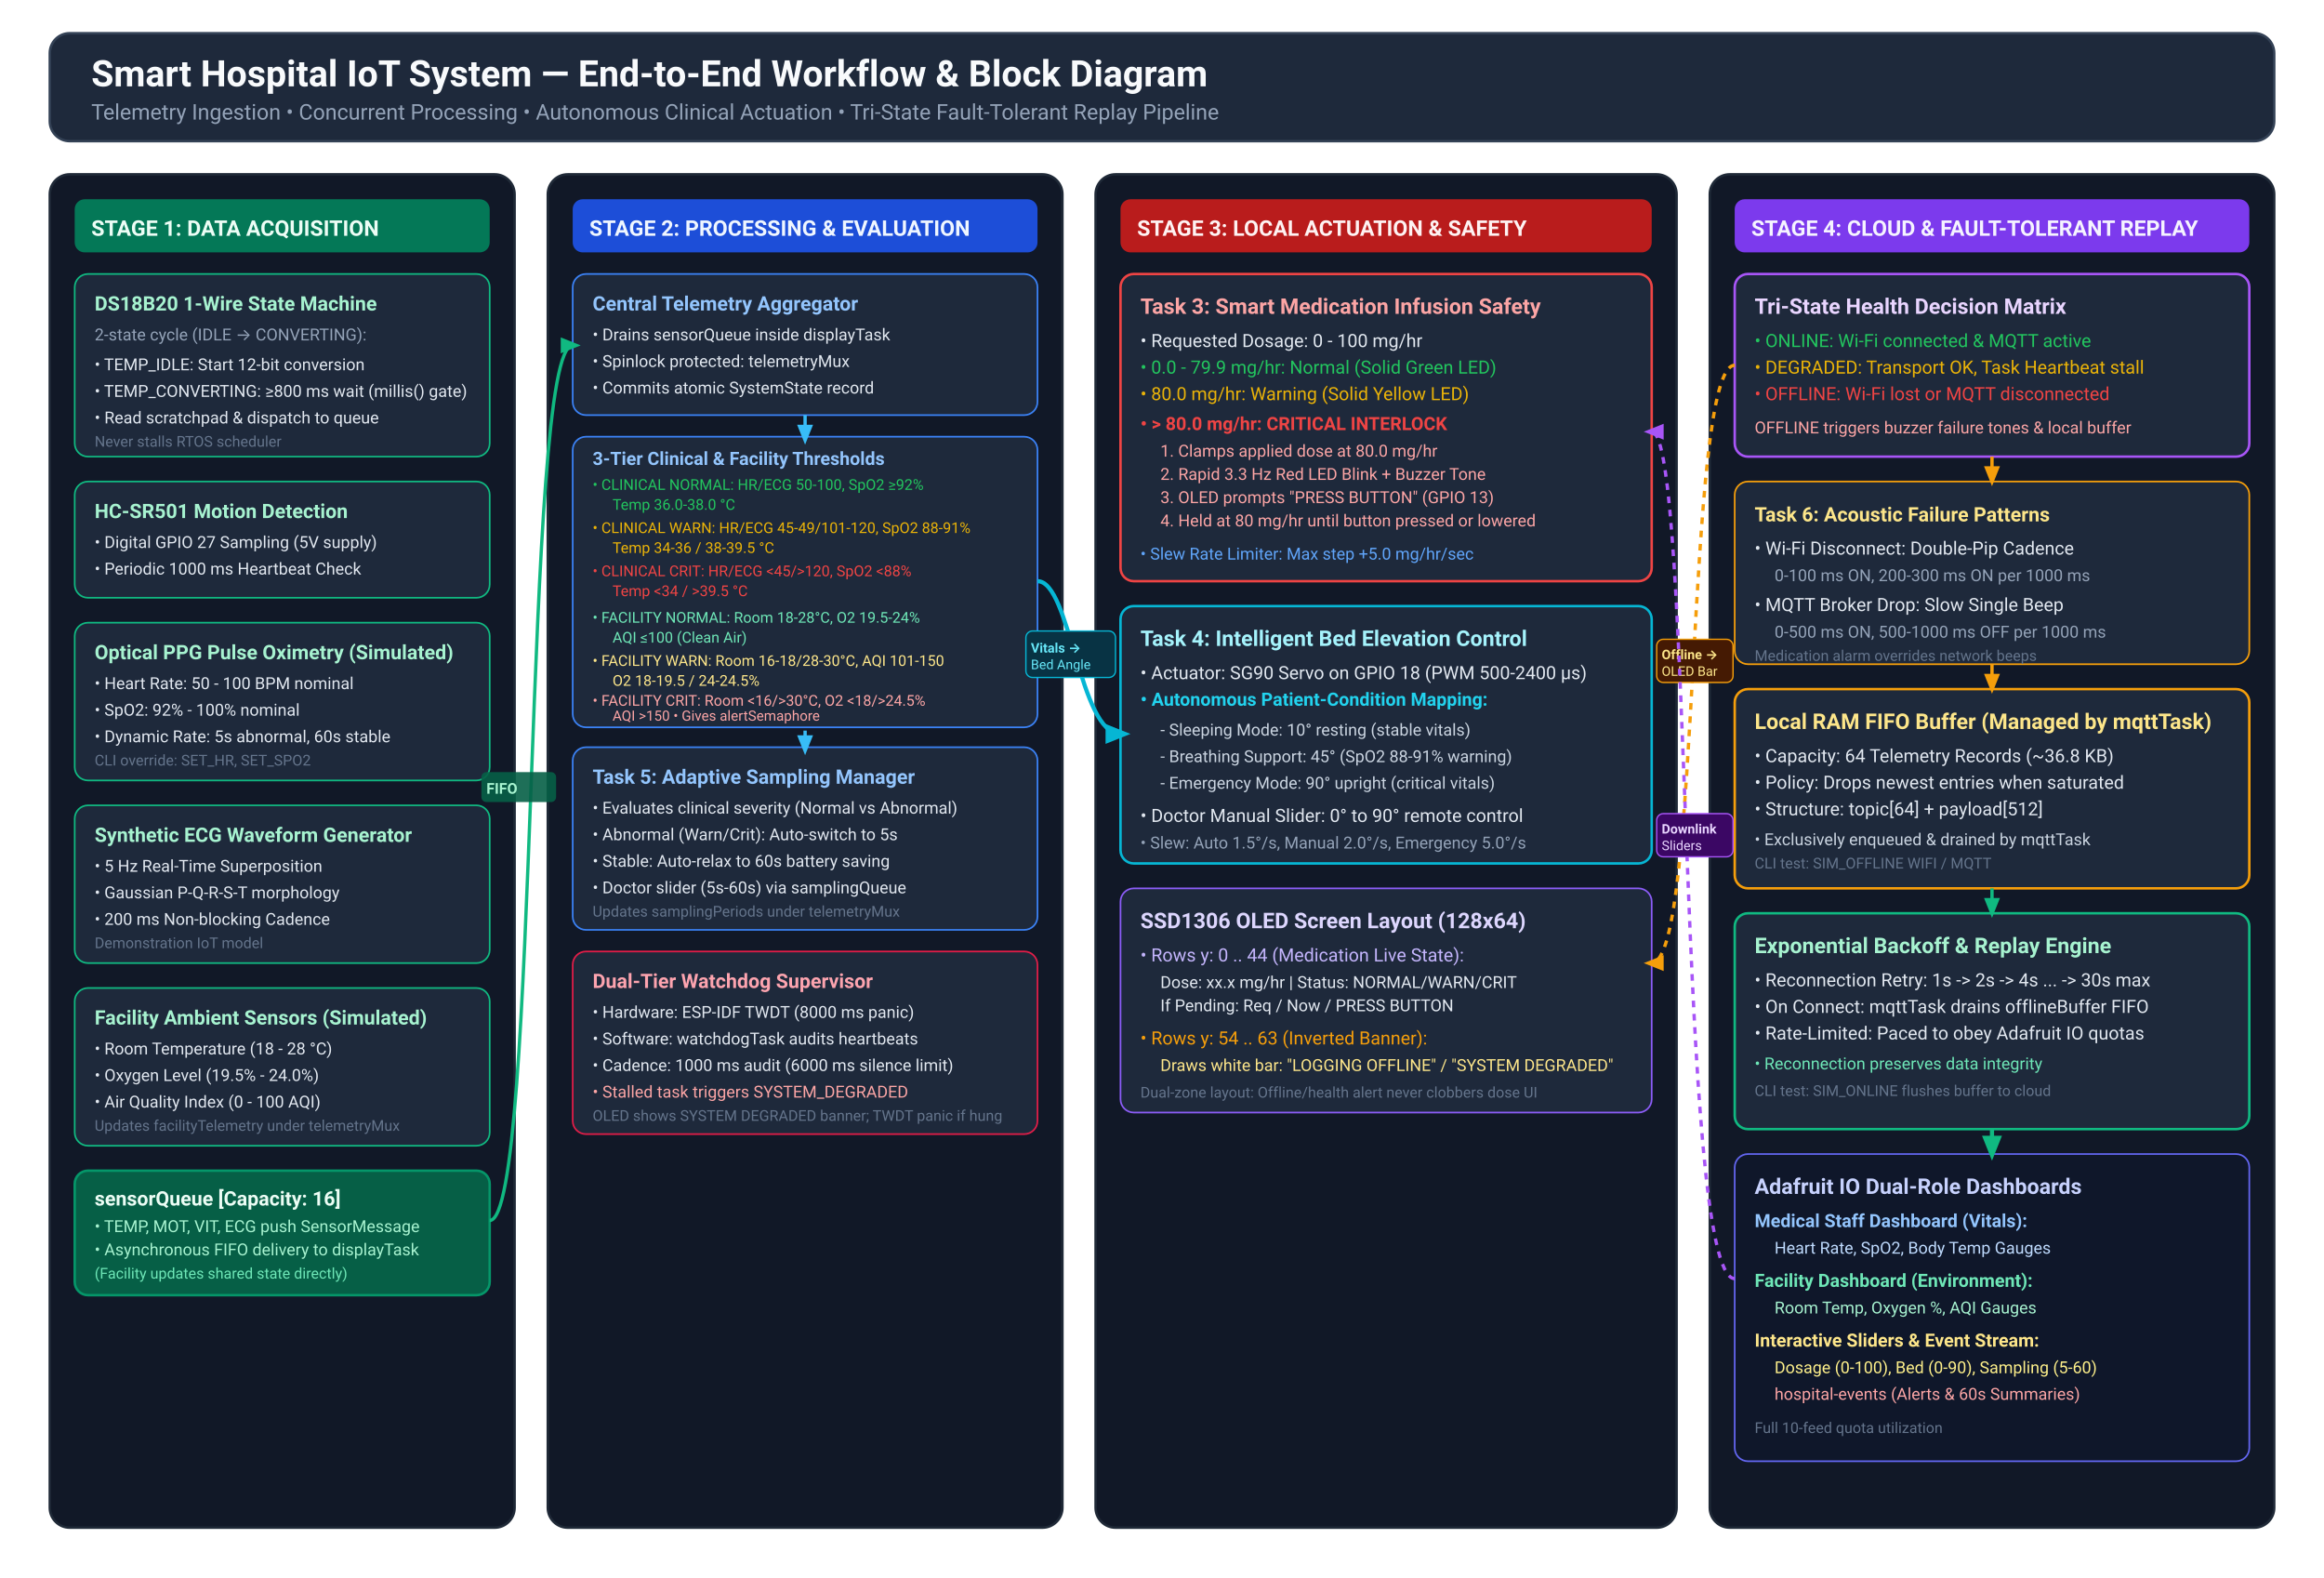
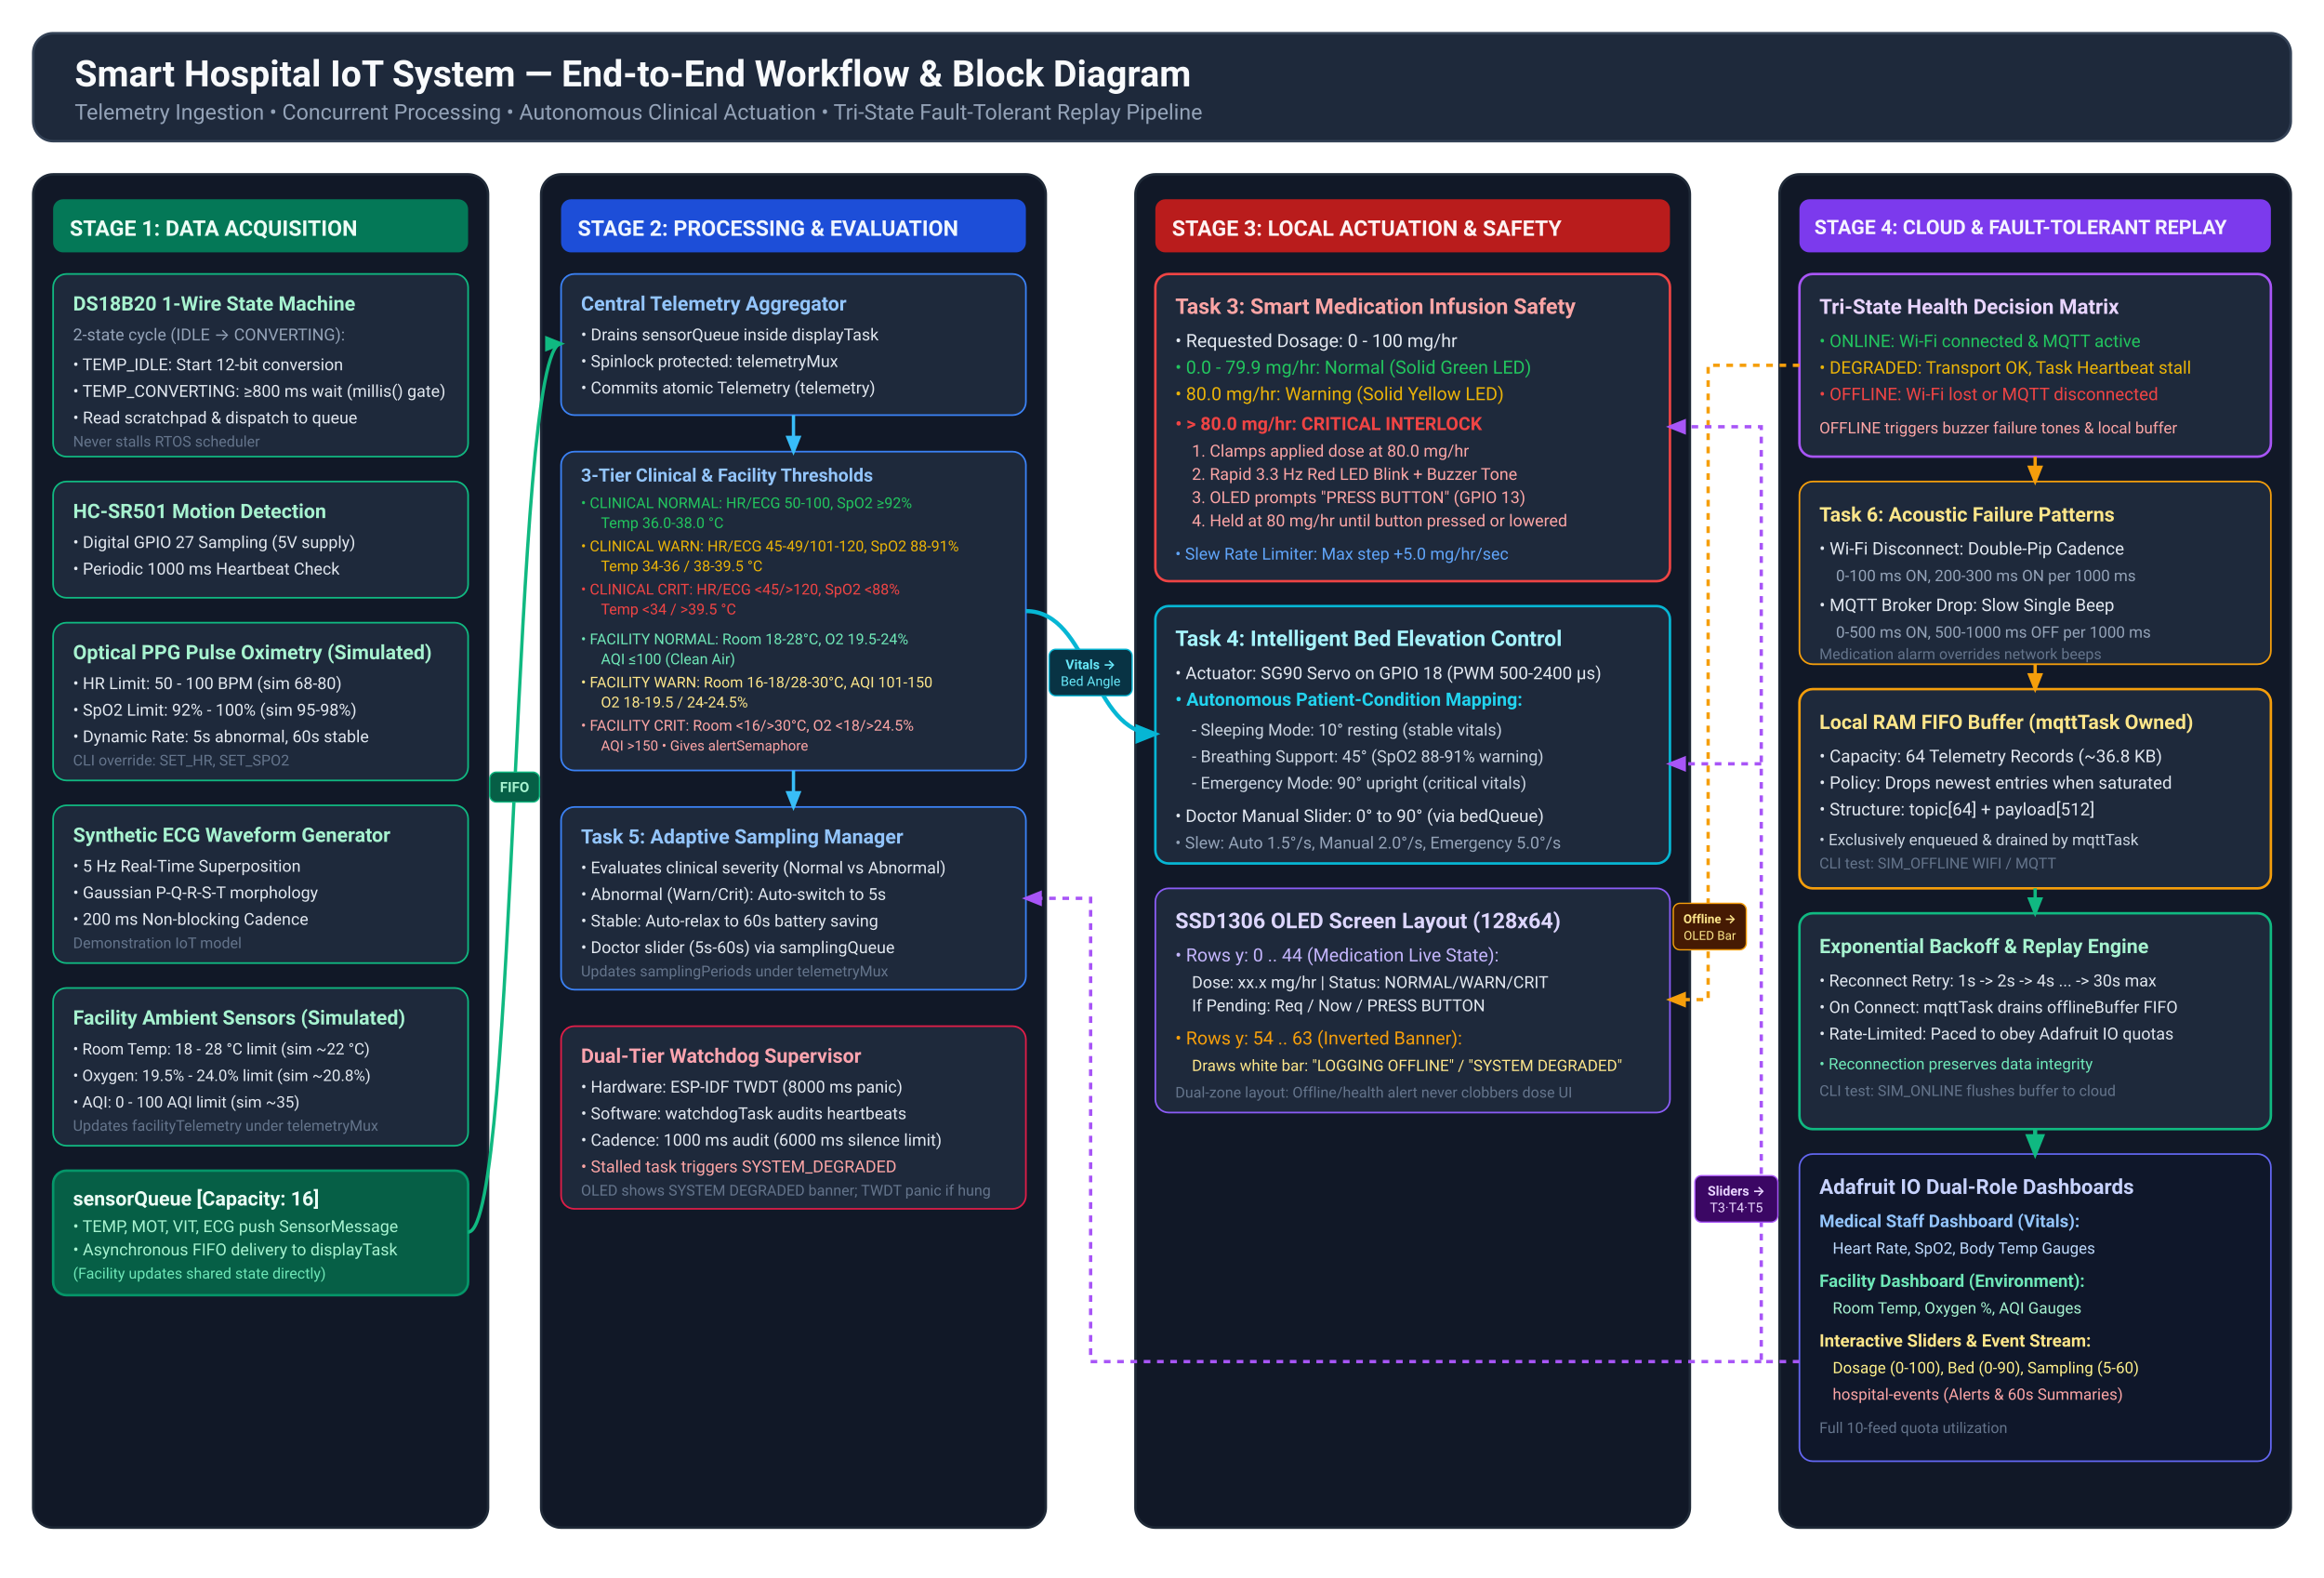
<svg xmlns="http://www.w3.org/2000/svg" viewBox="0 0 1400 950" width="1400" height="950" style="background:#0b1120; font-family:'Segoe UI', -apple-system, BlinkMacSystemFont, Roboto, sans-serif;">
  <defs>
    <linearGradient id="boxGrad1" x1="0%" y1="0%" x2="100%" y2="100%">
      <stop offset="0%" stop-color="#1e293b" />
      <stop offset="100%" stop-color="#0f172a" />
    </linearGradient>
    <linearGradient id="headerGrad" x1="0%" y1="0%" x2="100%" y2="0%">
      <stop offset="0%" stop-color="#1e3a8a" />
      <stop offset="100%" stop-color="#0f172a" />
    </linearGradient>
-     <marker id="wfArrow" viewBox="0 0 10 10" refX="6" refY="5" markerWidth="6" markerHeight="6" orient="auto-start-reverse">
+     <marker id="wfArrowBlue" viewBox="0 0 10 10" refX="8" refY="5" markerWidth="6" markerHeight="6" orient="auto-start-reverse">
      <path d="M 0 1 L 10 5 L 0 9 z" fill="#38bdf8" />
    </marker>
-     <marker id="wfArrowBlue" viewBox="0 0 10 10" refX="6" refY="5" markerWidth="6" markerHeight="6" orient="auto-start-reverse">
-       <path d="M 0 1 L 10 5 L 0 9 z" fill="#38bdf8" />
-     </marker>
-     <marker id="wfArrowGreen" viewBox="0 0 10 10" refX="6" refY="5" markerWidth="6" markerHeight="6" orient="auto-start-reverse">
+     <marker id="wfArrowGreen" viewBox="0 0 10 10" refX="8" refY="5" markerWidth="6" markerHeight="6" orient="auto-start-reverse">
      <path d="M 0 1 L 10 5 L 0 9 z" fill="#10b981" />
    </marker>
-     <marker id="wfArrowRed" viewBox="0 0 10 10" refX="6" refY="5" markerWidth="6" markerHeight="6" orient="auto-start-reverse">
-       <path d="M 0 1 L 10 5 L 0 9 z" fill="#ef4444" />
-     </marker>
-     <marker id="wfArrowAmber" viewBox="0 0 10 10" refX="6" refY="5" markerWidth="6" markerHeight="6" orient="auto-start-reverse">
+     <marker id="wfArrowAmber" viewBox="0 0 10 10" refX="8" refY="5" markerWidth="6" markerHeight="6" orient="auto-start-reverse">
      <path d="M 0 1 L 10 5 L 0 9 z" fill="#f59e0b" />
    </marker>
-     <marker id="wfArrowCyan" viewBox="0 0 10 10" refX="6" refY="5" markerWidth="6" markerHeight="6" orient="auto-start-reverse">
+     <marker id="wfArrowCyan" viewBox="0 0 10 10" refX="8" refY="5" markerWidth="6" markerHeight="6" orient="auto-start-reverse">
      <path d="M 0 1 L 10 5 L 0 9 z" fill="#06b6d4" />
    </marker>
-     <marker id="wfArrowPurple" viewBox="0 0 10 10" refX="6" refY="5" markerWidth="6" markerHeight="6" orient="auto-start-reverse">
+     <marker id="wfArrowPurple" viewBox="0 0 10 10" refX="8" refY="5" markerWidth="6" markerHeight="6" orient="auto-start-reverse">
      <path d="M 0 1 L 10 5 L 0 9 z" fill="#a855f7" />
    </marker>
  </defs>
-   <rect x="30" y="20" width="1340" height="65" rx="12" fill="#1e293b" stroke="#334155" stroke-width="1.5" />
-   <text x="55" y="52" fill="#f8fafc" font-size="22" font-weight="bold">Smart Hospital IoT System — End-to-End Workflow &amp; Block Diagram</text>
-   <text x="55" y="72" fill="#94a3b8" font-size="13">Telemetry Ingestion • Concurrent Processing • Autonomous Clinical Actuation • Tri-State Fault-Tolerant Replay Pipeline</text>
-   <rect x="30" y="105" width="280" height="815" rx="12" fill="#111827" stroke="#1f2937" stroke-width="1.5" />
-   <rect x="45" y="120" width="250" height="32" rx="6" fill="#047857" />
-   <text x="55" y="142" fill="#ecfdf5" font-size="13" font-weight="bold">STAGE 1: DATA ACQUISITION</text>
-   <g transform="translate(45, 165)">
+   <rect x="20" y="20" width="1360" height="65" rx="12" fill="#1e293b" stroke="#334155" stroke-width="1.5" />
+   <text x="45" y="52" fill="#f8fafc" font-size="22" font-weight="bold">Smart Hospital IoT System — End-to-End Workflow &amp; Block Diagram</text>
+   <text x="45" y="72" fill="#94a3b8" font-size="13">Telemetry Ingestion • Concurrent Processing • Autonomous Clinical Actuation • Tri-State Fault-Tolerant Replay Pipeline</text>
+   <rect x="20" y="105" width="274" height="815" rx="12" fill="#111827" stroke="#1f2937" stroke-width="1.5" />
+   <rect x="32" y="120" width="250" height="32" rx="6" fill="#047857" />
+   <text x="42" y="142" fill="#ecfdf5" font-size="13" font-weight="bold">STAGE 1: DATA ACQUISITION</text>
+   <g transform="translate(32, 165)">
    <rect x="0" y="0" width="250" height="110" rx="8" fill="#1e293b" stroke="#10b981" stroke-width="1" />
    <text x="12" y="22" fill="#a7f3d0" font-size="12" font-weight="bold">DS18B20 1-Wire State Machine</text>
    <text x="12" y="40" fill="#94a3b8" font-size="10">2-state cycle (IDLE → CONVERTING):</text>
    <text x="12" y="58" fill="#e2e8f0" font-size="10">• TEMP_IDLE: Start 12-bit conversion</text>
    <text x="12" y="74" fill="#e2e8f0" font-size="10">• TEMP_CONVERTING: ≥800 ms wait (millis() gate)</text>
    <text x="12" y="90" fill="#e2e8f0" font-size="10">• Read scratchpad &amp; dispatch to queue</text>
    <text x="12" y="104" fill="#64748b" font-size="9">Never stalls RTOS scheduler</text>
    <rect x="0" y="125" width="250" height="70" rx="8" fill="#1e293b" stroke="#10b981" stroke-width="1" />
    <text x="12" y="147" fill="#a7f3d0" font-size="12" font-weight="bold">HC-SR501 Motion Detection</text>
    <text x="12" y="165" fill="#e2e8f0" font-size="10">• Digital GPIO 27 Sampling (5V supply)</text>
    <text x="12" y="181" fill="#e2e8f0" font-size="10">• Periodic 1000 ms Heartbeat Check</text>
    <rect x="0" y="210" width="250" height="95" rx="8" fill="#1e293b" stroke="#10b981" stroke-width="1" />
    <text x="12" y="232" fill="#a7f3d0" font-size="12" font-weight="bold">Optical PPG Pulse Oximetry (Simulated)</text>
-     <text x="12" y="250" fill="#e2e8f0" font-size="10">• Heart Rate: 50 - 100 BPM nominal</text>
-     <text x="12" y="266" fill="#e2e8f0" font-size="10">• SpO2: 92% - 100% nominal</text>
+     <text x="12" y="250" fill="#e2e8f0" font-size="10">• HR Limit: 50 - 100 BPM (sim 68-80)</text>
+     <text x="12" y="266" fill="#e2e8f0" font-size="10">• SpO2 Limit: 92% - 100% (sim 95-98%)</text>
    <text x="12" y="282" fill="#e2e8f0" font-size="10">• Dynamic Rate: 5s abnormal, 60s stable</text>
    <text x="12" y="296" fill="#64748b" font-size="9">CLI override: SET_HR, SET_SPO2</text>
    <rect x="0" y="320" width="250" height="95" rx="8" fill="#1e293b" stroke="#10b981" stroke-width="1" />
    <text x="12" y="342" fill="#a7f3d0" font-size="12" font-weight="bold">Synthetic ECG Waveform Generator</text>
    <text x="12" y="360" fill="#e2e8f0" font-size="10">• 5 Hz Real-Time Superposition</text>
    <text x="12" y="376" fill="#e2e8f0" font-size="10">• Gaussian P-Q-R-S-T morphology</text>
    <text x="12" y="392" fill="#e2e8f0" font-size="10">• 200 ms Non-blocking Cadence</text>
    <text x="12" y="406" fill="#64748b" font-size="9">Demonstration IoT model</text>
    <rect x="0" y="430" width="250" height="95" rx="8" fill="#1e293b" stroke="#10b981" stroke-width="1" />
    <text x="12" y="452" fill="#a7f3d0" font-size="12" font-weight="bold">Facility Ambient Sensors (Simulated)</text>
-     <text x="12" y="470" fill="#e2e8f0" font-size="10">• Room Temperature (18 - 28 °C)</text>
-     <text x="12" y="486" fill="#e2e8f0" font-size="10">• Oxygen Level (19.5% - 24.0%)</text>
-     <text x="12" y="502" fill="#e2e8f0" font-size="10">• Air Quality Index (0 - 100 AQI)</text>
+     <text x="12" y="470" fill="#e2e8f0" font-size="9.5">• Room Temp: 18 - 28 °C limit (sim ~22 °C)</text>
+     <text x="12" y="486" fill="#e2e8f0" font-size="9.5">• Oxygen: 19.5% - 24.0% limit (sim ~20.8%)</text>
+     <text x="12" y="502" fill="#e2e8f0" font-size="9.5">• AQI: 0 - 100 AQI limit (sim ~35)</text>
    <text x="12" y="516" fill="#64748b" font-size="9">Updates facilityTelemetry under telemetryMux</text>
    <rect x="0" y="540" width="250" height="75" rx="8" fill="#065f46" stroke="#059669" stroke-width="1.5" />
    <text x="12" y="561" fill="#ecfdf5" font-size="12" font-weight="bold">sensorQueue [Capacity: 16]</text>
    <text x="12" y="577" fill="#a7f3d0" font-size="10">• TEMP, MOT, VIT, ECG push SensorMessage</text>
    <text x="12" y="591" fill="#a7f3d0" font-size="10">• Asynchronous FIFO delivery to displayTask</text>
    <text x="12" y="605" fill="#6ee7b7" font-size="9">(Facility updates shared state directly)</text>
  </g>
-   <rect x="330" y="105" width="310" height="815" rx="12" fill="#111827" stroke="#1f2937" stroke-width="1.5" />
-   <rect x="345" y="120" width="280" height="32" rx="6" fill="#1d4ed8" />
-   <text x="355" y="142" fill="#eff6ff" font-size="13" font-weight="bold">STAGE 2: PROCESSING &amp; EVALUATION</text>
-   <g transform="translate(345, 165)">
+   <rect x="326" y="105" width="304" height="815" rx="12" fill="#111827" stroke="#1f2937" stroke-width="1.5" />
+   <rect x="338" y="120" width="280" height="32" rx="6" fill="#1d4ed8" />
+   <text x="348" y="142" fill="#eff6ff" font-size="13" font-weight="bold">STAGE 2: PROCESSING &amp; EVALUATION</text>
+   <g transform="translate(338, 165)">
    <rect x="0" y="0" width="280" height="85" rx="8" fill="#1e293b" stroke="#3b82f6" stroke-width="1" />
    <text x="12" y="22" fill="#93c5fd" font-size="12" font-weight="bold">Central Telemetry Aggregator</text>
    <text x="12" y="40" fill="#e2e8f0" font-size="10">• Drains sensorQueue inside displayTask</text>
    <text x="12" y="56" fill="#e2e8f0" font-size="10">• Spinlock protected: telemetryMux</text>
-     <text x="12" y="72" fill="#e2e8f0" font-size="10">• Commits atomic SystemState record</text>
-     <rect x="0" y="98" width="280" height="175" rx="8" fill="#1e293b" stroke="#3b82f6" stroke-width="1" />
-     <text x="12" y="115" fill="#93c5fd" font-size="11" font-weight="bold">3-Tier Clinical &amp; Facility Thresholds</text>
-     <text x="12" y="130" fill="#22c55e" font-size="9">• CLINICAL NORMAL: HR/ECG 50-100, SpO2 ≥92%</text>
-     <text x="24" y="142" fill="#22c55e" font-size="9">Temp 36.0-38.0 °C</text>
-     <text x="12" y="156" fill="#eab308" font-size="9">• CLINICAL WARN: HR/ECG 45-49/101-120, SpO2 88-91%</text>
-     <text x="24" y="168" fill="#eab308" font-size="9">Temp 34-36 / 38-39.5 °C</text>
-     <text x="12" y="182" fill="#ef4444" font-size="9">• CLINICAL CRIT: HR/ECG &lt;45/&gt;120, SpO2 &lt;88%</text>
-     <text x="24" y="194" fill="#ef4444" font-size="9">Temp &lt;34 / &gt;39.5 °C</text>
-     <text x="12" y="210" fill="#6ee7b7" font-size="9">• FACILITY NORMAL: Room 18-28°C, O2 19.5-24%</text>
-     <text x="24" y="222" fill="#6ee7b7" font-size="9">AQI ≤100 (Clean Air)</text>
-     <text x="12" y="236" fill="#fde68a" font-size="9">• FACILITY WARN: Room 16-18/28-30°C, AQI 101-150</text>
-     <text x="24" y="248" fill="#fde68a" font-size="9">O2 18-19.5 / 24-24.5%</text>
-     <text x="12" y="260" fill="#fca5a5" font-size="9">• FACILITY CRIT: Room &lt;16/&gt;30°C, O2 &lt;18/&gt;24.5%</text>
-     <text x="24" y="269" fill="#fca5a5" font-size="8.5">AQI &gt;150 • Gives alertSemaphore</text>
-     <rect x="0" y="285" width="280" height="110" rx="8" fill="#1e293b" stroke="#3b82f6" stroke-width="1" />
-     <text x="12" y="307" fill="#93c5fd" font-size="12" font-weight="bold">Task 5: Adaptive Sampling Manager</text>
-     <text x="12" y="325" fill="#e2e8f0" font-size="10">• Evaluates clinical severity (Normal vs Abnormal)</text>
-     <text x="12" y="341" fill="#e2e8f0" font-size="10">• Abnormal (Warn/Crit): Auto-switch to 5s</text>
-     <text x="12" y="357" fill="#e2e8f0" font-size="10">• Stable: Auto-relax to 60s battery saving</text>
-     <text x="12" y="373" fill="#e2e8f0" font-size="10">• Doctor slider (5s-60s) via samplingQueue</text>
-     <text x="12" y="387" fill="#64748b" font-size="9">Updates samplingPeriods under telemetryMux</text>
-     <rect x="0" y="408" width="280" height="110" rx="8" fill="#1e293b" stroke="#e11d48" stroke-width="1" />
-     <text x="12" y="430" fill="#fda4af" font-size="12" font-weight="bold">Dual-Tier Watchdog Supervisor</text>
-     <text x="12" y="448" fill="#e2e8f0" font-size="10">• Hardware: ESP-IDF TWDT (8000 ms panic)</text>
-     <text x="12" y="464" fill="#e2e8f0" font-size="10">• Software: watchdogTask audits heartbeats</text>
-     <text x="12" y="480" fill="#e2e8f0" font-size="10">• Cadence: 1000 ms audit (6000 ms silence limit)</text>
-     <text x="12" y="496" fill="#fca5a5" font-size="10">• Stalled task triggers SYSTEM_DEGRADED</text>
-     <text x="12" y="510" fill="#64748b" font-size="9">OLED shows SYSTEM DEGRADED banner; TWDT panic if hung</text>
-   </g>
-   <rect x="660" y="105" width="350" height="815" rx="12" fill="#111827" stroke="#1f2937" stroke-width="1.5" />
-   <rect x="675" y="120" width="320" height="32" rx="6" fill="#b91c1c" />
-   <text x="685" y="142" fill="#fef2f2" font-size="13" font-weight="bold">STAGE 3: LOCAL ACTUATION &amp; SAFETY</text>
-   <g transform="translate(675, 165)">
-     <rect x="0" y="0" width="320" height="185" rx="8" fill="#1e293b" stroke="#ef4444" stroke-width="1.5" />
+     <text x="12" y="72" fill="#e2e8f0" font-size="10">• Commits atomic Telemetry (telemetry)</text>
+     <rect x="0" y="107" width="280" height="192" rx="8" fill="#1e293b" stroke="#3b82f6" stroke-width="1" />
+     <text x="12" y="125" fill="#93c5fd" font-size="11" font-weight="bold">3-Tier Clinical &amp; Facility Thresholds</text>
+     <text x="12" y="141" fill="#22c55e" font-size="9">• CLINICAL NORMAL: HR/ECG 50-100, SpO2 ≥92%</text>
+     <text x="24" y="153" fill="#22c55e" font-size="9">Temp 36.0-38.0 °C</text>
+     <text x="12" y="167" fill="#eab308" font-size="9">• CLINICAL WARN: HR/ECG 45-49/101-120, SpO2 88-91%</text>
+     <text x="24" y="179" fill="#eab308" font-size="9">Temp 34-36 / 38-39.5 °C</text>
+     <text x="12" y="193" fill="#ef4444" font-size="9">• CLINICAL CRIT: HR/ECG &lt;45/&gt;120, SpO2 &lt;88%</text>
+     <text x="24" y="205" fill="#ef4444" font-size="9">Temp &lt;34 / &gt;39.5 °C</text>
+     <text x="12" y="223" fill="#6ee7b7" font-size="9">• FACILITY NORMAL: Room 18-28°C, O2 19.5-24%</text>
+     <text x="24" y="235" fill="#6ee7b7" font-size="9">AQI ≤100 (Clean Air)</text>
+     <text x="12" y="249" fill="#fde68a" font-size="9">• FACILITY WARN: Room 16-18/28-30°C, AQI 101-150</text>
+     <text x="24" y="261" fill="#fde68a" font-size="9">O2 18-19.5 / 24-24.5%</text>
+     <text x="12" y="275" fill="#fca5a5" font-size="9">• FACILITY CRIT: Room &lt;16/&gt;30°C, O2 &lt;18/&gt;24.5%</text>
+     <text x="24" y="287" fill="#fca5a5" font-size="8.5">AQI &gt;150 • Gives alertSemaphore</text>
+     <rect x="0" y="321" width="280" height="110" rx="8" fill="#1e293b" stroke="#3b82f6" stroke-width="1" />
+     <text x="12" y="343" fill="#93c5fd" font-size="12" font-weight="bold">Task 5: Adaptive Sampling Manager</text>
+     <text x="12" y="361" fill="#e2e8f0" font-size="10">• Evaluates clinical severity (Normal vs Abnormal)</text>
+     <text x="12" y="377" fill="#e2e8f0" font-size="10">• Abnormal (Warn/Crit): Auto-switch to 5s</text>
+     <text x="12" y="393" fill="#e2e8f0" font-size="10">• Stable: Auto-relax to 60s battery saving</text>
+     <text x="12" y="409" fill="#e2e8f0" font-size="10">• Doctor slider (5s-60s) via samplingQueue</text>
+     <text x="12" y="423" fill="#64748b" font-size="9">Updates samplingPeriods under telemetryMux</text>
+     <rect x="0" y="453" width="280" height="110" rx="8" fill="#1e293b" stroke="#e11d48" stroke-width="1" />
+     <text x="12" y="475" fill="#fda4af" font-size="12" font-weight="bold">Dual-Tier Watchdog Supervisor</text>
+     <text x="12" y="493" fill="#e2e8f0" font-size="10">• Hardware: ESP-IDF TWDT (8000 ms panic)</text>
+     <text x="12" y="509" fill="#e2e8f0" font-size="10">• Software: watchdogTask audits heartbeats</text>
+     <text x="12" y="525" fill="#e2e8f0" font-size="10">• Cadence: 1000 ms audit (6000 ms silence limit)</text>
+     <text x="12" y="541" fill="#fca5a5" font-size="10">• Stalled task triggers SYSTEM_DEGRADED</text>
+     <text x="12" y="555" fill="#64748b" font-size="9">OLED shows SYSTEM DEGRADED banner; TWDT panic if hung</text>
+   </g>
+   <rect x="684" y="105" width="334" height="815" rx="12" fill="#111827" stroke="#1f2937" stroke-width="1.5" />
+   <rect x="696" y="120" width="310" height="32" rx="6" fill="#b91c1c" />
+   <text x="706" y="142" fill="#fef2f2" font-size="13" font-weight="bold">STAGE 3: LOCAL ACTUATION &amp; SAFETY</text>
+   <g transform="translate(696, 165)">
+     <rect x="0" y="0" width="310" height="185" rx="8" fill="#1e293b" stroke="#ef4444" stroke-width="1.5" />
    <text x="12" y="24" fill="#fca5a5" font-size="13" font-weight="bold">Task 3: Smart Medication Infusion Safety</text>
    <text x="12" y="44" fill="#e2e8f0" font-size="11">• Requested Dosage: 0 - 100 mg/hr</text>
    <text x="12" y="60" fill="#22c55e" font-size="11">• 0.0 - 79.9 mg/hr: Normal (Solid Green LED)</text>
    <text x="12" y="76" fill="#eab308" font-size="11">• 80.0 mg/hr: Warning (Solid Yellow LED)</text>
    <text x="12" y="94" fill="#ef4444" font-size="11" font-weight="bold">• &gt; 80.0 mg/hr: CRITICAL INTERLOCK</text>
-     <text x="24" y="110" fill="#fca5a5" font-size="10">1. Clamps applied dose at 80.0 mg/hr</text>
-     <text x="24" y="124" fill="#fca5a5" font-size="10">2. Rapid 3.3 Hz Red LED Blink + Buzzer Tone</text>
-     <text x="24" y="138" fill="#fca5a5" font-size="10">3. OLED prompts "PRESS BUTTON" (GPIO 13)</text>
-     <text x="24" y="152" fill="#fca5a5" font-size="10">4. Held at 80 mg/hr until button pressed or lowered</text>
+     <text x="22" y="110" fill="#fca5a5" font-size="10">1. Clamps applied dose at 80.0 mg/hr</text>
+     <text x="22" y="124" fill="#fca5a5" font-size="10">2. Rapid 3.3 Hz Red LED Blink + Buzzer Tone</text>
+     <text x="22" y="138" fill="#fca5a5" font-size="10">3. OLED prompts "PRESS BUTTON" (GPIO 13)</text>
+     <text x="22" y="152" fill="#fca5a5" font-size="10">4. Held at 80 mg/hr until button pressed or lowered</text>
    <text x="12" y="172" fill="#60a5fa" font-size="10">• Slew Rate Limiter: Max step +5.0 mg/hr/sec</text>
-     <rect x="0" y="200" width="320" height="155" rx="8" fill="#1e293b" stroke="#06b6d4" stroke-width="1.5" />
+     <rect x="0" y="200" width="310" height="155" rx="8" fill="#1e293b" stroke="#06b6d4" stroke-width="1.5" />
    <text x="12" y="224" fill="#a5f3fc" font-size="13" font-weight="bold">Task 4: Intelligent Bed Elevation Control</text>
-     <text x="12" y="244" fill="#e2e8f0" font-size="11">• Actuator: SG90 Servo on GPIO 18 (PWM 500-2400 μs)</text>
+     <text x="12" y="244" fill="#e2e8f0" font-size="10.5">• Actuator: SG90 Servo on GPIO 18 (PWM 500-2400 μs)</text>
    <text x="12" y="260" fill="#22d3ee" font-size="11" font-weight="bold">• Autonomous Patient-Condition Mapping:</text>
-     <text x="24" y="278" fill="#cbd5e1" font-size="10">- Sleeping Mode: 10° resting (stable vitals)</text>
-     <text x="24" y="294" fill="#cbd5e1" font-size="10">- Breathing Support: 45° (SpO2 88-91% warning)</text>
-     <text x="24" y="310" fill="#cbd5e1" font-size="10">- Emergency Mode: 90° upright (critical vitals)</text>
-     <text x="12" y="330" fill="#e2e8f0" font-size="11">• Doctor Manual Slider: 0° to 90° remote control</text>
+     <text x="22" y="278" fill="#cbd5e1" font-size="10">- Sleeping Mode: 10° resting (stable vitals)</text>
+     <text x="22" y="294" fill="#cbd5e1" font-size="10">- Breathing Support: 45° (SpO2 88-91% warning)</text>
+     <text x="22" y="310" fill="#cbd5e1" font-size="10">- Emergency Mode: 90° upright (critical vitals)</text>
+     <text x="12" y="330" fill="#e2e8f0" font-size="10.5">• Doctor Manual Slider: 0° to 90° (via bedQueue)</text>
    <text x="12" y="346" fill="#94a3b8" font-size="10">• Slew: Auto 1.5°/s, Manual 2.0°/s, Emergency 5.0°/s</text>
-     <rect x="0" y="370" width="320" height="135" rx="8" fill="#1e293b" stroke="#8b5cf6" stroke-width="1" />
+     <rect x="0" y="370" width="310" height="135" rx="8" fill="#1e293b" stroke="#8b5cf6" stroke-width="1" />
    <text x="12" y="394" fill="#ddd6fe" font-size="13" font-weight="bold">SSD1306 OLED Screen Layout (128x64)</text>
    <text x="12" y="414" fill="#c4b5fd" font-size="11">• Rows y: 0 .. 44 (Medication Live State):</text>
-     <text x="24" y="430" fill="#e2e8f0" font-size="10">Dose: xx.x mg/hr | Status: NORMAL/WARN/CRIT</text>
-     <text x="24" y="444" fill="#e2e8f0" font-size="10">If Pending: Req / Now / PRESS BUTTON</text>
+     <text x="22" y="430" fill="#e2e8f0" font-size="10">Dose: xx.x mg/hr | Status: NORMAL/WARN/CRIT</text>
+     <text x="22" y="444" fill="#e2e8f0" font-size="10">If Pending: Req / Now / PRESS BUTTON</text>
    <text x="12" y="464" fill="#f59e0b" font-size="11">• Rows y: 54 .. 63 (Inverted Banner):</text>
-     <text x="24" y="480" fill="#fde68a" font-size="10">Draws white bar: "LOGGING OFFLINE" / "SYSTEM DEGRADED"</text>
+     <text x="22" y="480" fill="#fde68a" font-size="9.5">Draws white bar: "LOGGING OFFLINE" / "SYSTEM DEGRADED"</text>
    <text x="12" y="496" fill="#64748b" font-size="9">Dual-zone layout: Offline/health alert never clobbers dose UI</text>
  </g>
-   <rect x="1030" y="105" width="340" height="815" rx="12" fill="#111827" stroke="#1f2937" stroke-width="1.5" />
-   <rect x="1045" y="120" width="310" height="32" rx="6" fill="#7c3aed" />
-   <text x="1055" y="142" fill="#f5f3ff" font-size="13" font-weight="bold">STAGE 4: CLOUD &amp; FAULT-TOLERANT REPLAY</text>
-   <g transform="translate(1045, 165)">
-     <rect x="0" y="0" width="310" height="110" rx="8" fill="#1e293b" stroke="#a855f7" stroke-width="1.5" />
-     <text x="12" y="24" fill="#e9d5ff" font-size="13" font-weight="bold">Tri-State Health Decision Matrix</text>
-     <text x="12" y="44" fill="#22c55e" font-size="11">• ONLINE: Wi-Fi connected &amp; MQTT active</text>
-     <text x="12" y="60" fill="#eab308" font-size="11">• DEGRADED: Transport OK, Task Heartbeat stall</text>
-     <text x="12" y="76" fill="#ef4444" font-size="11">• OFFLINE: Wi-Fi lost or MQTT disconnected</text>
-     <text x="12" y="96" fill="#fca5a5" font-size="10">OFFLINE triggers buzzer failure tones &amp; local buffer</text>
-     <rect x="0" y="125" width="310" height="110" rx="8" fill="#1e293b" stroke="#f59e0b" stroke-width="1" />
+   <rect x="1072" y="105" width="308" height="815" rx="12" fill="#111827" stroke="#1f2937" stroke-width="1.5" />
+   <rect x="1084" y="120" width="284" height="32" rx="6" fill="#7c3aed" />
+   <text x="1093" y="141" fill="#f5f3ff" font-size="12" font-weight="bold">STAGE 4: CLOUD &amp; FAULT-TOLERANT REPLAY</text>
+   <g transform="translate(1084, 165)">
+     <rect x="0" y="0" width="284" height="110" rx="8" fill="#1e293b" stroke="#a855f7" stroke-width="1.5" />
+     <text x="12" y="24" fill="#e9d5ff" font-size="12.5" font-weight="bold">Tri-State Health Decision Matrix</text>
+     <text x="12" y="44" fill="#22c55e" font-size="10.5">• ONLINE: Wi-Fi connected &amp; MQTT active</text>
+     <text x="12" y="60" fill="#eab308" font-size="10.5">• DEGRADED: Transport OK, Task Heartbeat stall</text>
+     <text x="12" y="76" fill="#ef4444" font-size="10.5">• OFFLINE: Wi-Fi lost or MQTT disconnected</text>
+     <text x="12" y="96" fill="#fca5a5" font-size="9.5">OFFLINE triggers buzzer failure tones &amp; local buffer</text>
+     <rect x="0" y="125" width="284" height="110" rx="8" fill="#1e293b" stroke="#f59e0b" stroke-width="1" />
    <text x="12" y="149" fill="#fde68a" font-size="12" font-weight="bold">Task 6: Acoustic Failure Patterns</text>
-     <text x="12" y="169" fill="#e2e8f0" font-size="11">• Wi-Fi Disconnect: Double-Pip Cadence</text>
-     <text x="24" y="185" fill="#94a3b8" font-size="10">0-100 ms ON, 200-300 ms ON per 1000 ms</text>
-     <text x="12" y="203" fill="#e2e8f0" font-size="11">• MQTT Broker Drop: Slow Single Beep</text>
-     <text x="24" y="219" fill="#94a3b8" font-size="10">0-500 ms ON, 500-1000 ms OFF per 1000 ms</text>
-     <text x="12" y="233" fill="#64748b" font-size="9">Medication alarm overrides network beeps</text>
-     <rect x="0" y="250" width="310" height="120" rx="8" fill="#1e293b" stroke="#f59e0b" stroke-width="1.5" />
-     <text x="12" y="274" fill="#fde68a" font-size="13" font-weight="bold">Local RAM FIFO Buffer (Managed by mqttTask)</text>
-     <text x="12" y="294" fill="#e2e8f0" font-size="11">• Capacity: 64 Telemetry Records (~36.8 KB)</text>
-     <text x="12" y="310" fill="#e2e8f0" font-size="11">• Policy: Drops newest entries when saturated</text>
-     <text x="12" y="326" fill="#e2e8f0" font-size="11">• Structure: topic[64] + payload[512]</text>
-     <text x="12" y="344" fill="#cbd5e1" font-size="10">• Exclusively enqueued &amp; drained by mqttTask</text>
+     <text x="12" y="169" fill="#e2e8f0" font-size="10.5">• Wi-Fi Disconnect: Double-Pip Cadence</text>
+     <text x="22" y="185" fill="#94a3b8" font-size="9.5">0-100 ms ON, 200-300 ms ON per 1000 ms</text>
+     <text x="12" y="203" fill="#e2e8f0" font-size="10.5">• MQTT Broker Drop: Slow Single Beep</text>
+     <text x="22" y="219" fill="#94a3b8" font-size="9.5">0-500 ms ON, 500-1000 ms OFF per 1000 ms</text>
+     <text x="12" y="232" fill="#64748b" font-size="9">Medication alarm overrides network beeps</text>
+     <rect x="0" y="250" width="284" height="120" rx="8" fill="#1e293b" stroke="#f59e0b" stroke-width="1.5" />
+     <text x="12" y="274" fill="#fde68a" font-size="12" font-weight="bold">Local RAM FIFO Buffer (mqttTask Owned)</text>
+     <text x="12" y="294" fill="#e2e8f0" font-size="10.5">• Capacity: 64 Telemetry Records (~36.8 KB)</text>
+     <text x="12" y="310" fill="#e2e8f0" font-size="10.5">• Policy: Drops newest entries when saturated</text>
+     <text x="12" y="326" fill="#e2e8f0" font-size="10.5">• Structure: topic[64] + payload[512]</text>
+     <text x="12" y="344" fill="#cbd5e1" font-size="9.5">• Exclusively enqueued &amp; drained by mqttTask</text>
    <text x="12" y="358" fill="#64748b" font-size="9">CLI test: SIM_OFFLINE WIFI / MQTT</text>
-     <rect x="0" y="385" width="310" height="130" rx="8" fill="#1e293b" stroke="#10b981" stroke-width="1.5" />
-     <text x="12" y="409" fill="#a7f3d0" font-size="13" font-weight="bold">Exponential Backoff &amp; Replay Engine</text>
-     <text x="12" y="429" fill="#e2e8f0" font-size="11">• Reconnection Retry: 1s -&gt; 2s -&gt; 4s ... -&gt; 30s max</text>
-     <text x="12" y="445" fill="#e2e8f0" font-size="11">• On Connect: mqttTask drains offlineBuffer FIFO</text>
-     <text x="12" y="461" fill="#e2e8f0" font-size="11">• Rate-Limited: Paced to obey Adafruit IO quotas</text>
-     <text x="12" y="479" fill="#6ee7b7" font-size="10">• Reconnection preserves data integrity</text>
+     <rect x="0" y="385" width="284" height="130" rx="8" fill="#1e293b" stroke="#10b981" stroke-width="1.5" />
+     <text x="12" y="409" fill="#a7f3d0" font-size="12" font-weight="bold">Exponential Backoff &amp; Replay Engine</text>
+     <text x="12" y="429" fill="#e2e8f0" font-size="10">• Reconnect Retry: 1s -&gt; 2s -&gt; 4s ... -&gt; 30s max</text>
+     <text x="12" y="445" fill="#e2e8f0" font-size="10">• On Connect: mqttTask drains offlineBuffer FIFO</text>
+     <text x="12" y="461" fill="#e2e8f0" font-size="10">• Rate-Limited: Paced to obey Adafruit IO quotas</text>
+     <text x="12" y="479" fill="#6ee7b7" font-size="9.5">• Reconnection preserves data integrity</text>
    <text x="12" y="495" fill="#64748b" font-size="9">CLI test: SIM_ONLINE flushes buffer to cloud</text>
-     <rect x="0" y="530" width="310" height="185" rx="8" fill="#0f172a" stroke="#6366f1" stroke-width="1" />
-     <text x="12" y="554" fill="#c7d2fe" font-size="13" font-weight="bold">Adafruit IO Dual-Role Dashboards</text>
-     <text x="12" y="574" fill="#93c5fd" font-size="11" font-weight="bold">Medical Staff Dashboard (Vitals):</text>
-     <text x="24" y="590" fill="#bfdbfe" font-size="10">Heart Rate, SpO2, Body Temp Gauges</text>
-     <text x="12" y="610" fill="#6ee7b7" font-size="11" font-weight="bold">Facility Dashboard (Environment):</text>
-     <text x="24" y="626" fill="#a7f3d0" font-size="10">Room Temp, Oxygen %, AQI Gauges</text>
-     <text x="12" y="646" fill="#fde68a" font-size="11" font-weight="bold">Interactive Sliders &amp; Event Stream:</text>
-     <text x="24" y="662" fill="#fef08a" font-size="10">Dosage (0-100), Bed (0-90), Sampling (5-60)</text>
-     <text x="24" y="678" fill="#fca5a5" font-size="10">hospital-events (Alerts &amp; 60s Summaries)</text>
+     <rect x="0" y="530" width="284" height="185" rx="8" fill="#0f172a" stroke="#6366f1" stroke-width="1" />
+     <text x="12" y="554" fill="#c7d2fe" font-size="12.5" font-weight="bold">Adafruit IO Dual-Role Dashboards</text>
+     <text x="12" y="574" fill="#93c5fd" font-size="10.5" font-weight="bold">Medical Staff Dashboard (Vitals):</text>
+     <text x="20" y="590" fill="#bfdbfe" font-size="9.5">Heart Rate, SpO2, Body Temp Gauges</text>
+     <text x="12" y="610" fill="#6ee7b7" font-size="10.5" font-weight="bold">Facility Dashboard (Environment):</text>
+     <text x="20" y="626" fill="#a7f3d0" font-size="9.5">Room Temp, Oxygen %, AQI Gauges</text>
+     <text x="12" y="646" fill="#fde68a" font-size="10.5" font-weight="bold">Interactive Sliders &amp; Event Stream:</text>
+     <text x="20" y="662" fill="#fef08a" font-size="9.5">Dosage (0-100), Bed (0-90), Sampling (5-60)</text>
+     <text x="20" y="678" fill="#fca5a5" font-size="9.5">hospital-events (Alerts &amp; 60s Summaries)</text>
    <text x="12" y="698" fill="#64748b" font-size="9">Full 10-feed quota utilization</text>
  </g>
-   <path d="M 295 735 C 325 735, 315 208, 345 208" stroke="#10b981" stroke-width="2" fill="none" marker-end="url(#wfArrowGreen)" />
-   <rect x="290" y="465" width="45" height="18" rx="3" fill="#065f46" opacity="0.9" />
-   <text x="293" y="478" fill="#a7f3d0" font-size="9" font-weight="bold">FIFO</text>
-   <path d="M 485 250 L 485 263" stroke="#38bdf8" stroke-width="2" fill="none" marker-end="url(#wfArrowBlue)" />
-   <path d="M 485 440 L 485 450" stroke="#38bdf8" stroke-width="2" fill="none" marker-end="url(#wfArrowBlue)" />
-   <path d="M 625 350 C 645 350, 650 442, 675 442" stroke="#06b6d4" stroke-width="2.5" fill="none" marker-end="url(#wfArrowCyan)" />
-   <rect x="618" y="380" width="54" height="28" rx="4" fill="#083344" stroke="#06b6d4" stroke-width="0.8" />
-   <text x="621" y="393" fill="#67e8f9" font-size="8" font-weight="bold">Vitals →</text>
-   <text x="621" y="403" fill="#67e8f9" font-size="8">Bed Angle</text>
-   <path d="M 1200 680 L 1200 693" stroke="#10b981" stroke-width="2.5" fill="none" marker-end="url(#wfArrowGreen)" />
-   <path d="M 1200 275 L 1200 288" stroke="#f59e0b" stroke-width="2" fill="none" marker-end="url(#wfArrowAmber)" />
-   <path d="M 1200 400 L 1200 413" stroke="#f59e0b" stroke-width="2" fill="none" marker-end="url(#wfArrowAmber)" />
-   <path d="M 1200 535 L 1200 548" stroke="#10b981" stroke-width="2" fill="none" marker-end="url(#wfArrowGreen)" />
-   <path d="M 1045 220 C 1015 220, 1025 580, 995 580" stroke="#f59e0b" stroke-width="2" stroke-dasharray="4,4" fill="none" marker-end="url(#wfArrowAmber)" />
-   <rect x="998" y="385" width="46" height="26" rx="4" fill="#451a03" stroke="#f59e0b" stroke-width="0.8" />
-   <text x="1001" y="397" fill="#fde68a" font-size="8" font-weight="bold">Offline →</text>
-   <text x="1001" y="407" fill="#fde68a" font-size="8">OLED Bar</text>
-   <path d="M 1045 770 C 1010 770, 1020 260, 995 260" stroke="#a855f7" stroke-width="2" stroke-dasharray="4,4" fill="none" marker-end="url(#wfArrowPurple)" />
-   <rect x="998" y="490" width="46" height="26" rx="4" fill="#3b0764" stroke="#a855f7" stroke-width="0.8" />
-   <text x="1001" y="502" fill="#e9d5ff" font-size="8" font-weight="bold">Downlink</text>
-   <text x="1001" y="512" fill="#e9d5ff" font-size="8">Sliders</text>
+   <path d="M 282 742 C 312 742, 308 207, 338 207" stroke="#10b981" stroke-width="2" fill="none" marker-end="url(#wfArrowGreen)" />
+   <rect x="295" y="465" width="30" height="18" rx="4" fill="#065f46" stroke="#10b981" stroke-width="0.8" />
+   <text x="310" y="477" text-anchor="middle" fill="#a7f3d0" font-size="8.5" font-weight="bold">FIFO</text>
+   <path d="M 478 250 L 478 272" stroke="#38bdf8" stroke-width="2" fill="none" marker-end="url(#wfArrowBlue)" />
+   <path d="M 478 464 L 478 486" stroke="#38bdf8" stroke-width="2" fill="none" marker-end="url(#wfArrowBlue)" />
+   <path d="M 618 368 C 657 368, 657 442, 696 442" stroke="#06b6d4" stroke-width="2.5" fill="none" marker-end="url(#wfArrowCyan)" />
+   <rect x="632" y="391" width="50" height="28" rx="4" fill="#083344" stroke="#06b6d4" stroke-width="0.8" />
+   <text x="657" y="403" text-anchor="middle" fill="#67e8f9" font-size="8" font-weight="bold">Vitals →</text>
+   <text x="657" y="413" text-anchor="middle" fill="#67e8f9" font-size="8">Bed Angle</text>
+   <path d="M 1226 275 L 1226 290" stroke="#f59e0b" stroke-width="2" fill="none" marker-end="url(#wfArrowAmber)" />
+   <path d="M 1226 400 L 1226 415" stroke="#f59e0b" stroke-width="2" fill="none" marker-end="url(#wfArrowAmber)" />
+   <path d="M 1226 535 L 1226 550" stroke="#10b981" stroke-width="2" fill="none" marker-end="url(#wfArrowGreen)" />
+   <path d="M 1226 680 L 1226 695" stroke="#10b981" stroke-width="2.5" fill="none" marker-end="url(#wfArrowGreen)" />
+   <path d="M 1084 220 L 1029 220 L 1029 602 L 1006 602" stroke="#f59e0b" stroke-width="2" stroke-dasharray="4,4" fill="none" marker-end="url(#wfArrowAmber)" />
+   <rect x="1008" y="544" width="44" height="28" rx="4" fill="#451a03" stroke="#f59e0b" stroke-width="0.8" />
+   <text x="1030" y="556" text-anchor="middle" fill="#fde68a" font-size="7.5" font-weight="bold">Offline →</text>
+   <text x="1030" y="566" text-anchor="middle" fill="#fde68a" font-size="7.5">OLED Bar</text>
+   <path d="M 1084 820 L 1061 820 L 1061 257 L 1006 257" stroke="#a855f7" stroke-width="2" stroke-dasharray="4,4" fill="none" marker-end="url(#wfArrowPurple)" />
+   <path d="M 1061 460 L 1006 460" stroke="#a855f7" stroke-width="2" stroke-dasharray="4,4" fill="none" marker-end="url(#wfArrowPurple)" />
+   <path d="M 1061 820 L 657 820 L 657 541 L 618 541" stroke="#a855f7" stroke-width="2" stroke-dasharray="4,4" fill="none" marker-end="url(#wfArrowPurple)" />
+   <rect x="1021" y="708" width="50" height="28" rx="4" fill="#3b0764" stroke="#a855f7" stroke-width="0.8" />
+   <text x="1046" y="720" text-anchor="middle" fill="#e9d5ff" font-size="8" font-weight="bold">Sliders →</text>
+   <text x="1046" y="730" text-anchor="middle" fill="#e9d5ff" font-size="8">T3·T4·T5</text>
</svg>
